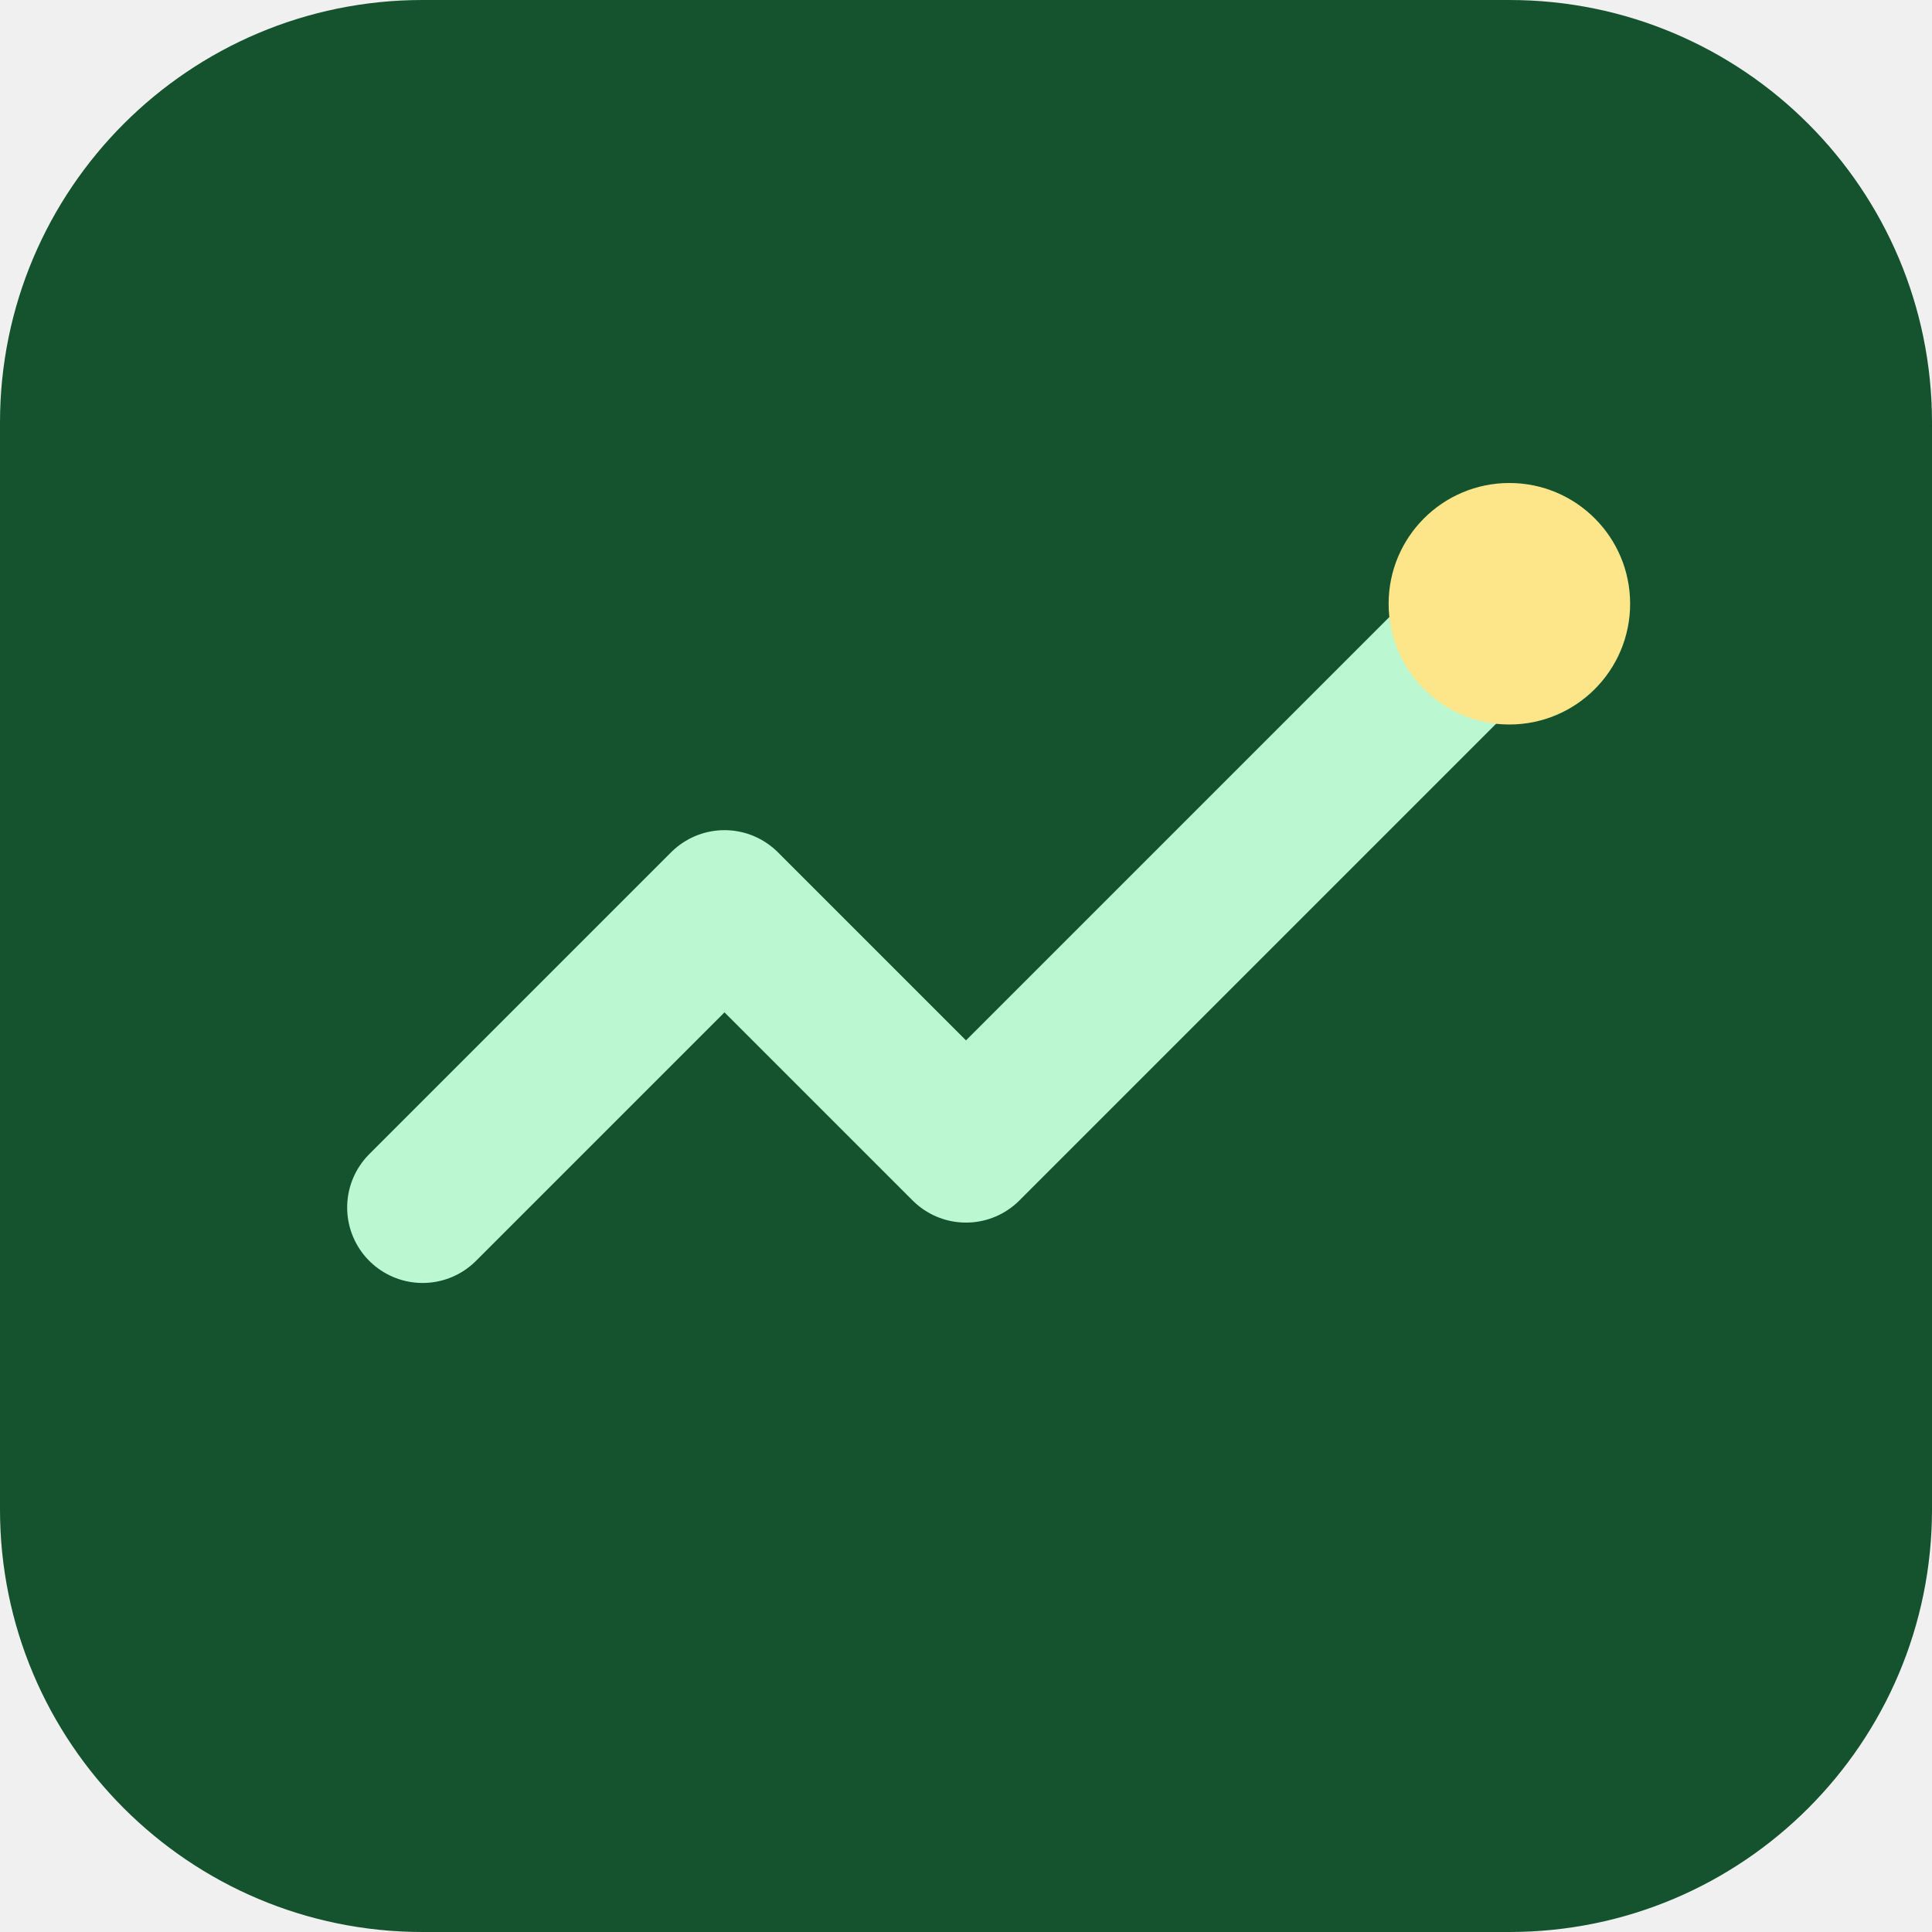
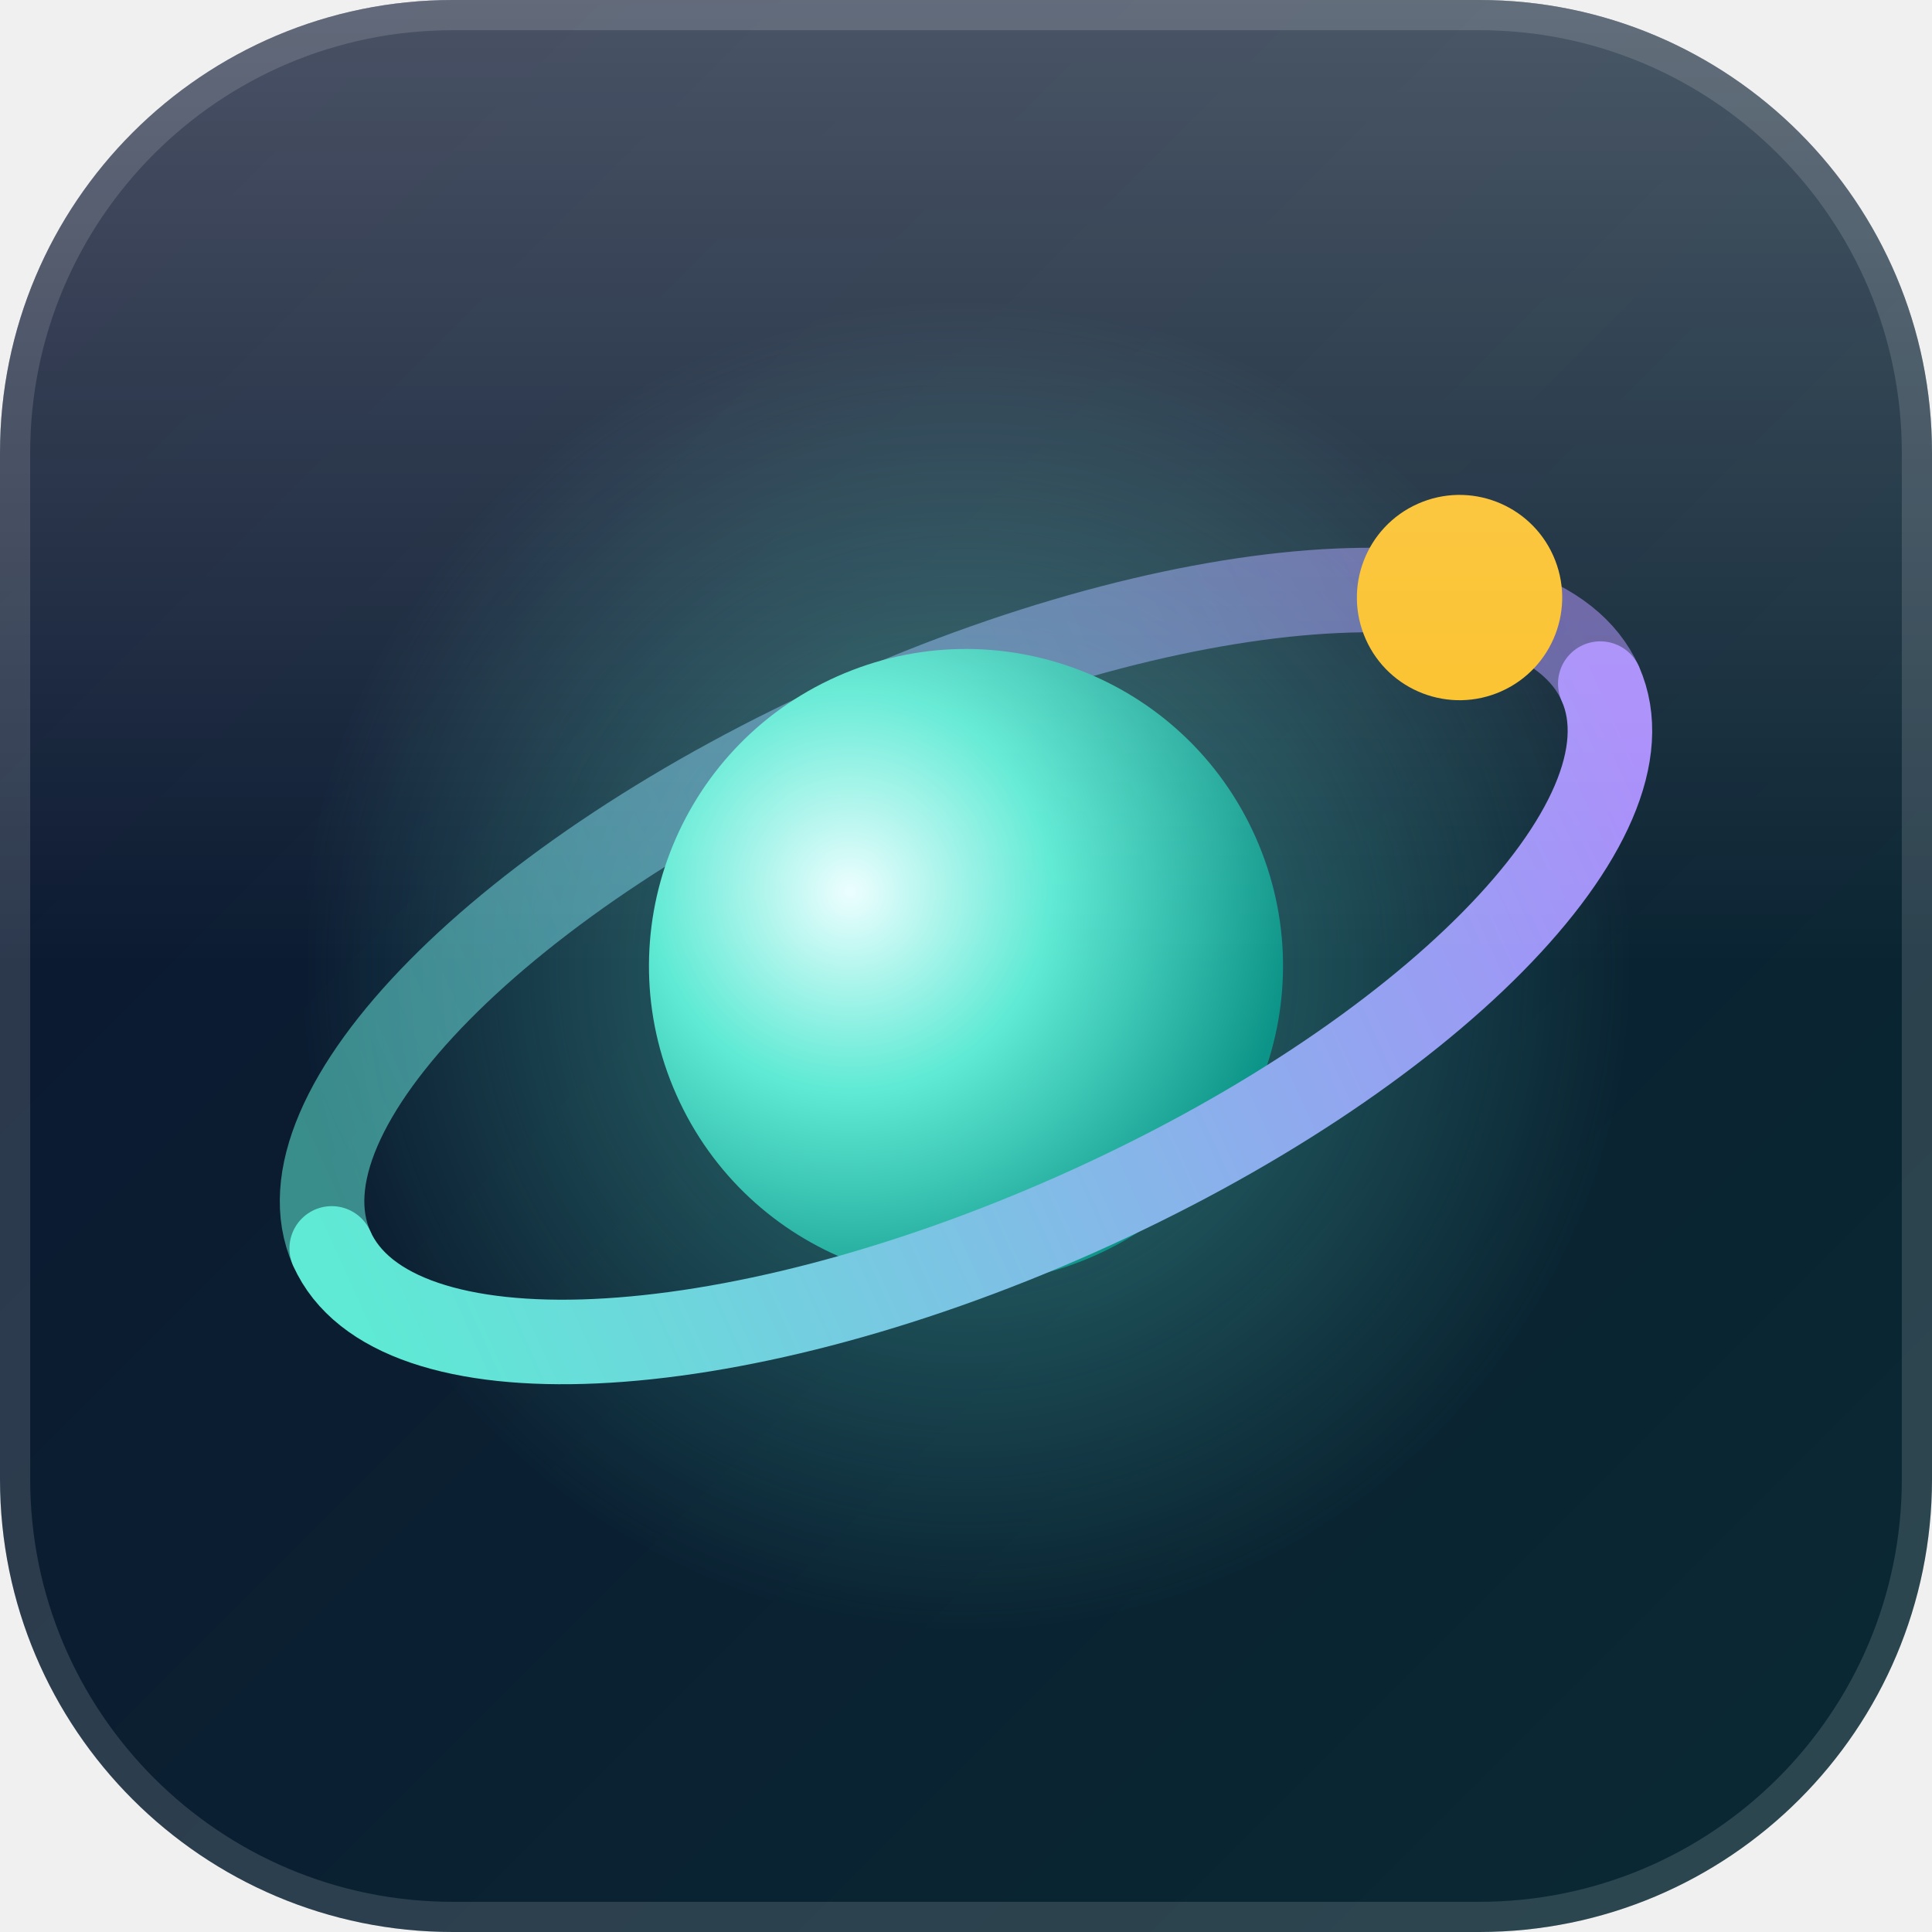
<svg xmlns="http://www.w3.org/2000/svg" viewBox="0 0 64 64">
-   <rect width="64" height="64" rx="14" fill="#14532d" />
-   <path d="M14 40l10-10 8 8 18-18" fill="none" stroke="#bbf7d0" stroke-width="5" stroke-linecap="round" stroke-linejoin="round" />
-   <circle cx="50" cy="20" r="4" fill="#fde68a" />
+   <defs>
+     <linearGradient id="a" x1="0" y1="0" x2="1" y2="1">
+       <stop offset="0" stop-color="#0b1430" />
+       <stop offset="1" stop-color="#0a2a33" />
+     </linearGradient>
+     <radialGradient id="g" cx=".5" cy=".5" r=".5">
+       <stop offset="0" stop-color="#5eead4" stop-opacity=".45" />
+       <stop offset="1" stop-color="#5eead4" stop-opacity="0" />
+     </radialGradient>
+     <radialGradient id="c" cx=".38" cy=".32" r=".7">
+       <stop offset="0" stop-color="#ecfeff" />
+       <stop offset=".45" stop-color="#5eead4" />
+       <stop offset="1" stop-color="#0d9488" />
+     </radialGradient>
+     <linearGradient id="r" x1="0" y1="0" x2="1" y2="0">
+       <stop offset="0" stop-color="#5eead4" />
+       <stop offset="1" stop-color="#a78bfa" />
+     </linearGradient>
+     <linearGradient id="s" x1="0" y1="0" x2="0" y2="1">
+       <stop offset="0" stop-color="#fff" stop-opacity=".26" />
+       <stop offset=".5" stop-color="#fff" stop-opacity="0" />
+     </linearGradient>
+   </defs>
+   <rect width="64" height="64" rx="15" fill="url(#a)" />
+   <circle cx="32" cy="32" r="22" fill="url(#g)" />
+   <g transform="rotate(-24 32 32)" fill="none" stroke="url(#r)" stroke-width="2.8" stroke-linecap="round">
+     <path d="M9 32A23 9 0 0 1 55 32" stroke-opacity=".55" />
+     <circle cx="32" cy="32" r="10.5" fill="url(#c)" stroke="none" />
+     <path d="M55 32A23 9 0 0 1 9 32" />
+     <circle cx="51.9" cy="27.5" r="3.4" fill="#fbbf24" stroke="none" />
+   </g>
+   <rect width="64" height="64" rx="15" fill="url(#s)" />
+   <rect x=".5" y=".5" width="63" height="63" rx="14.5" fill="none" stroke="#fff" stroke-opacity=".14" />
</svg>
